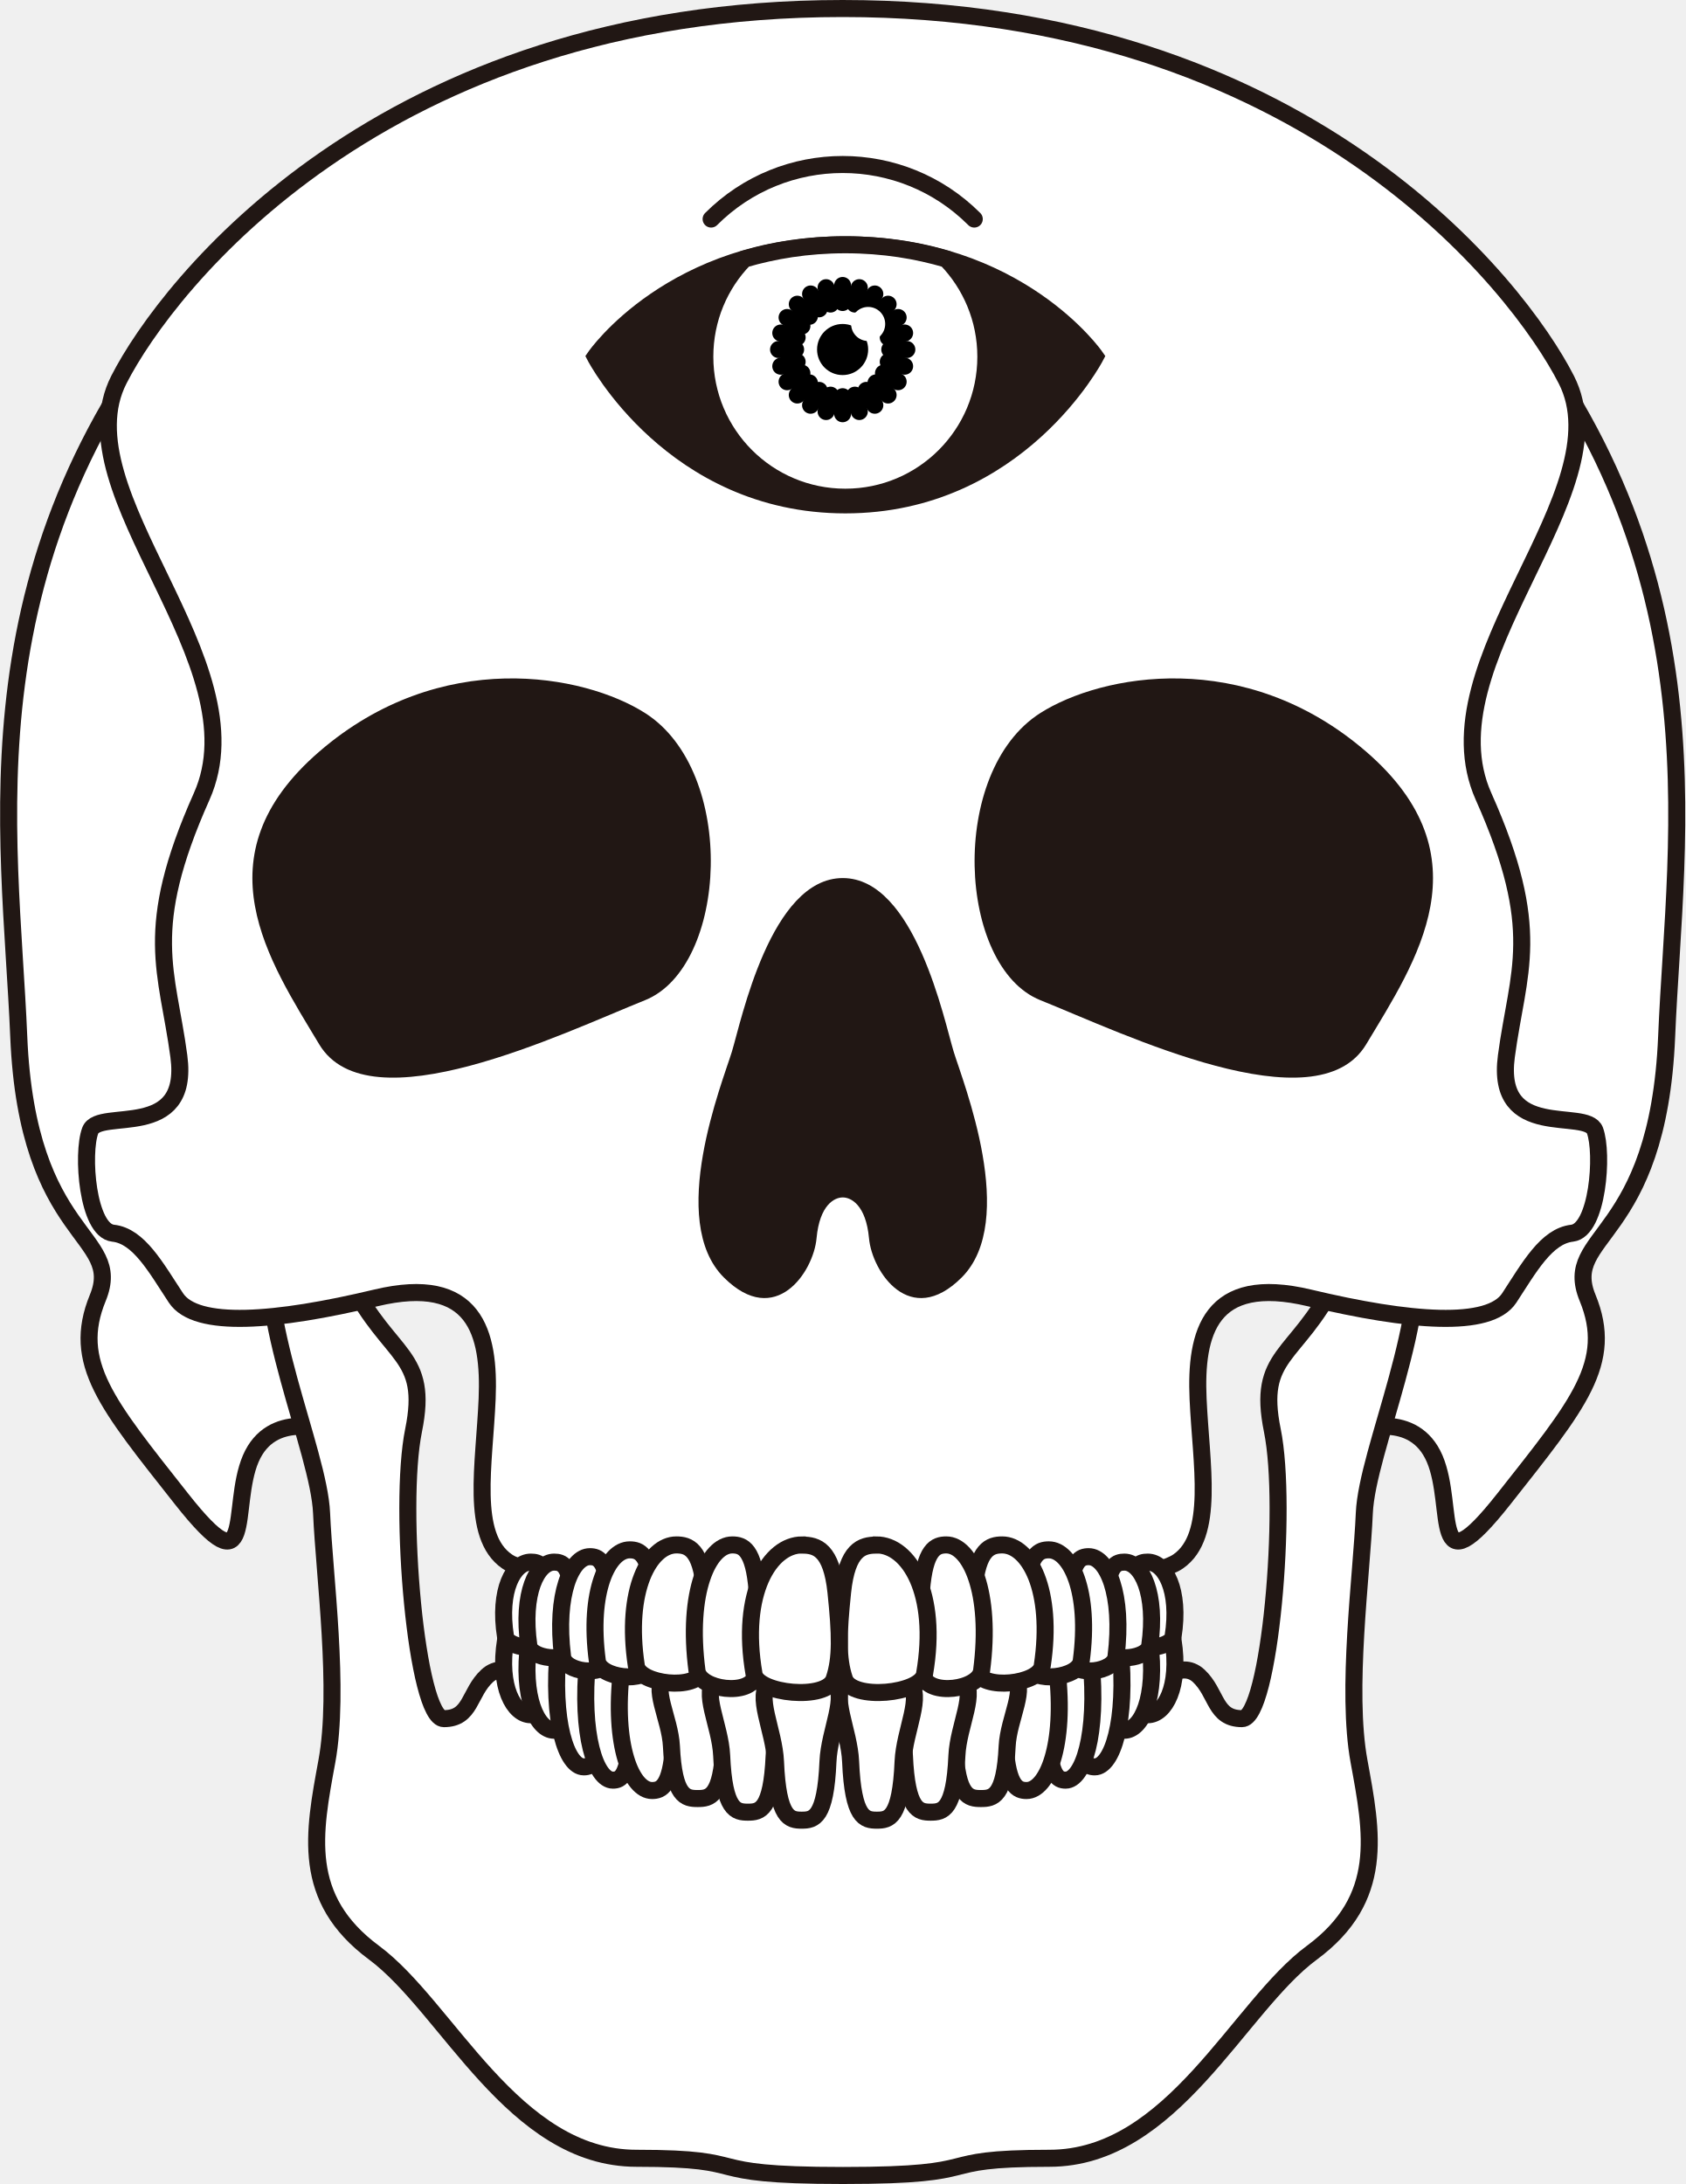
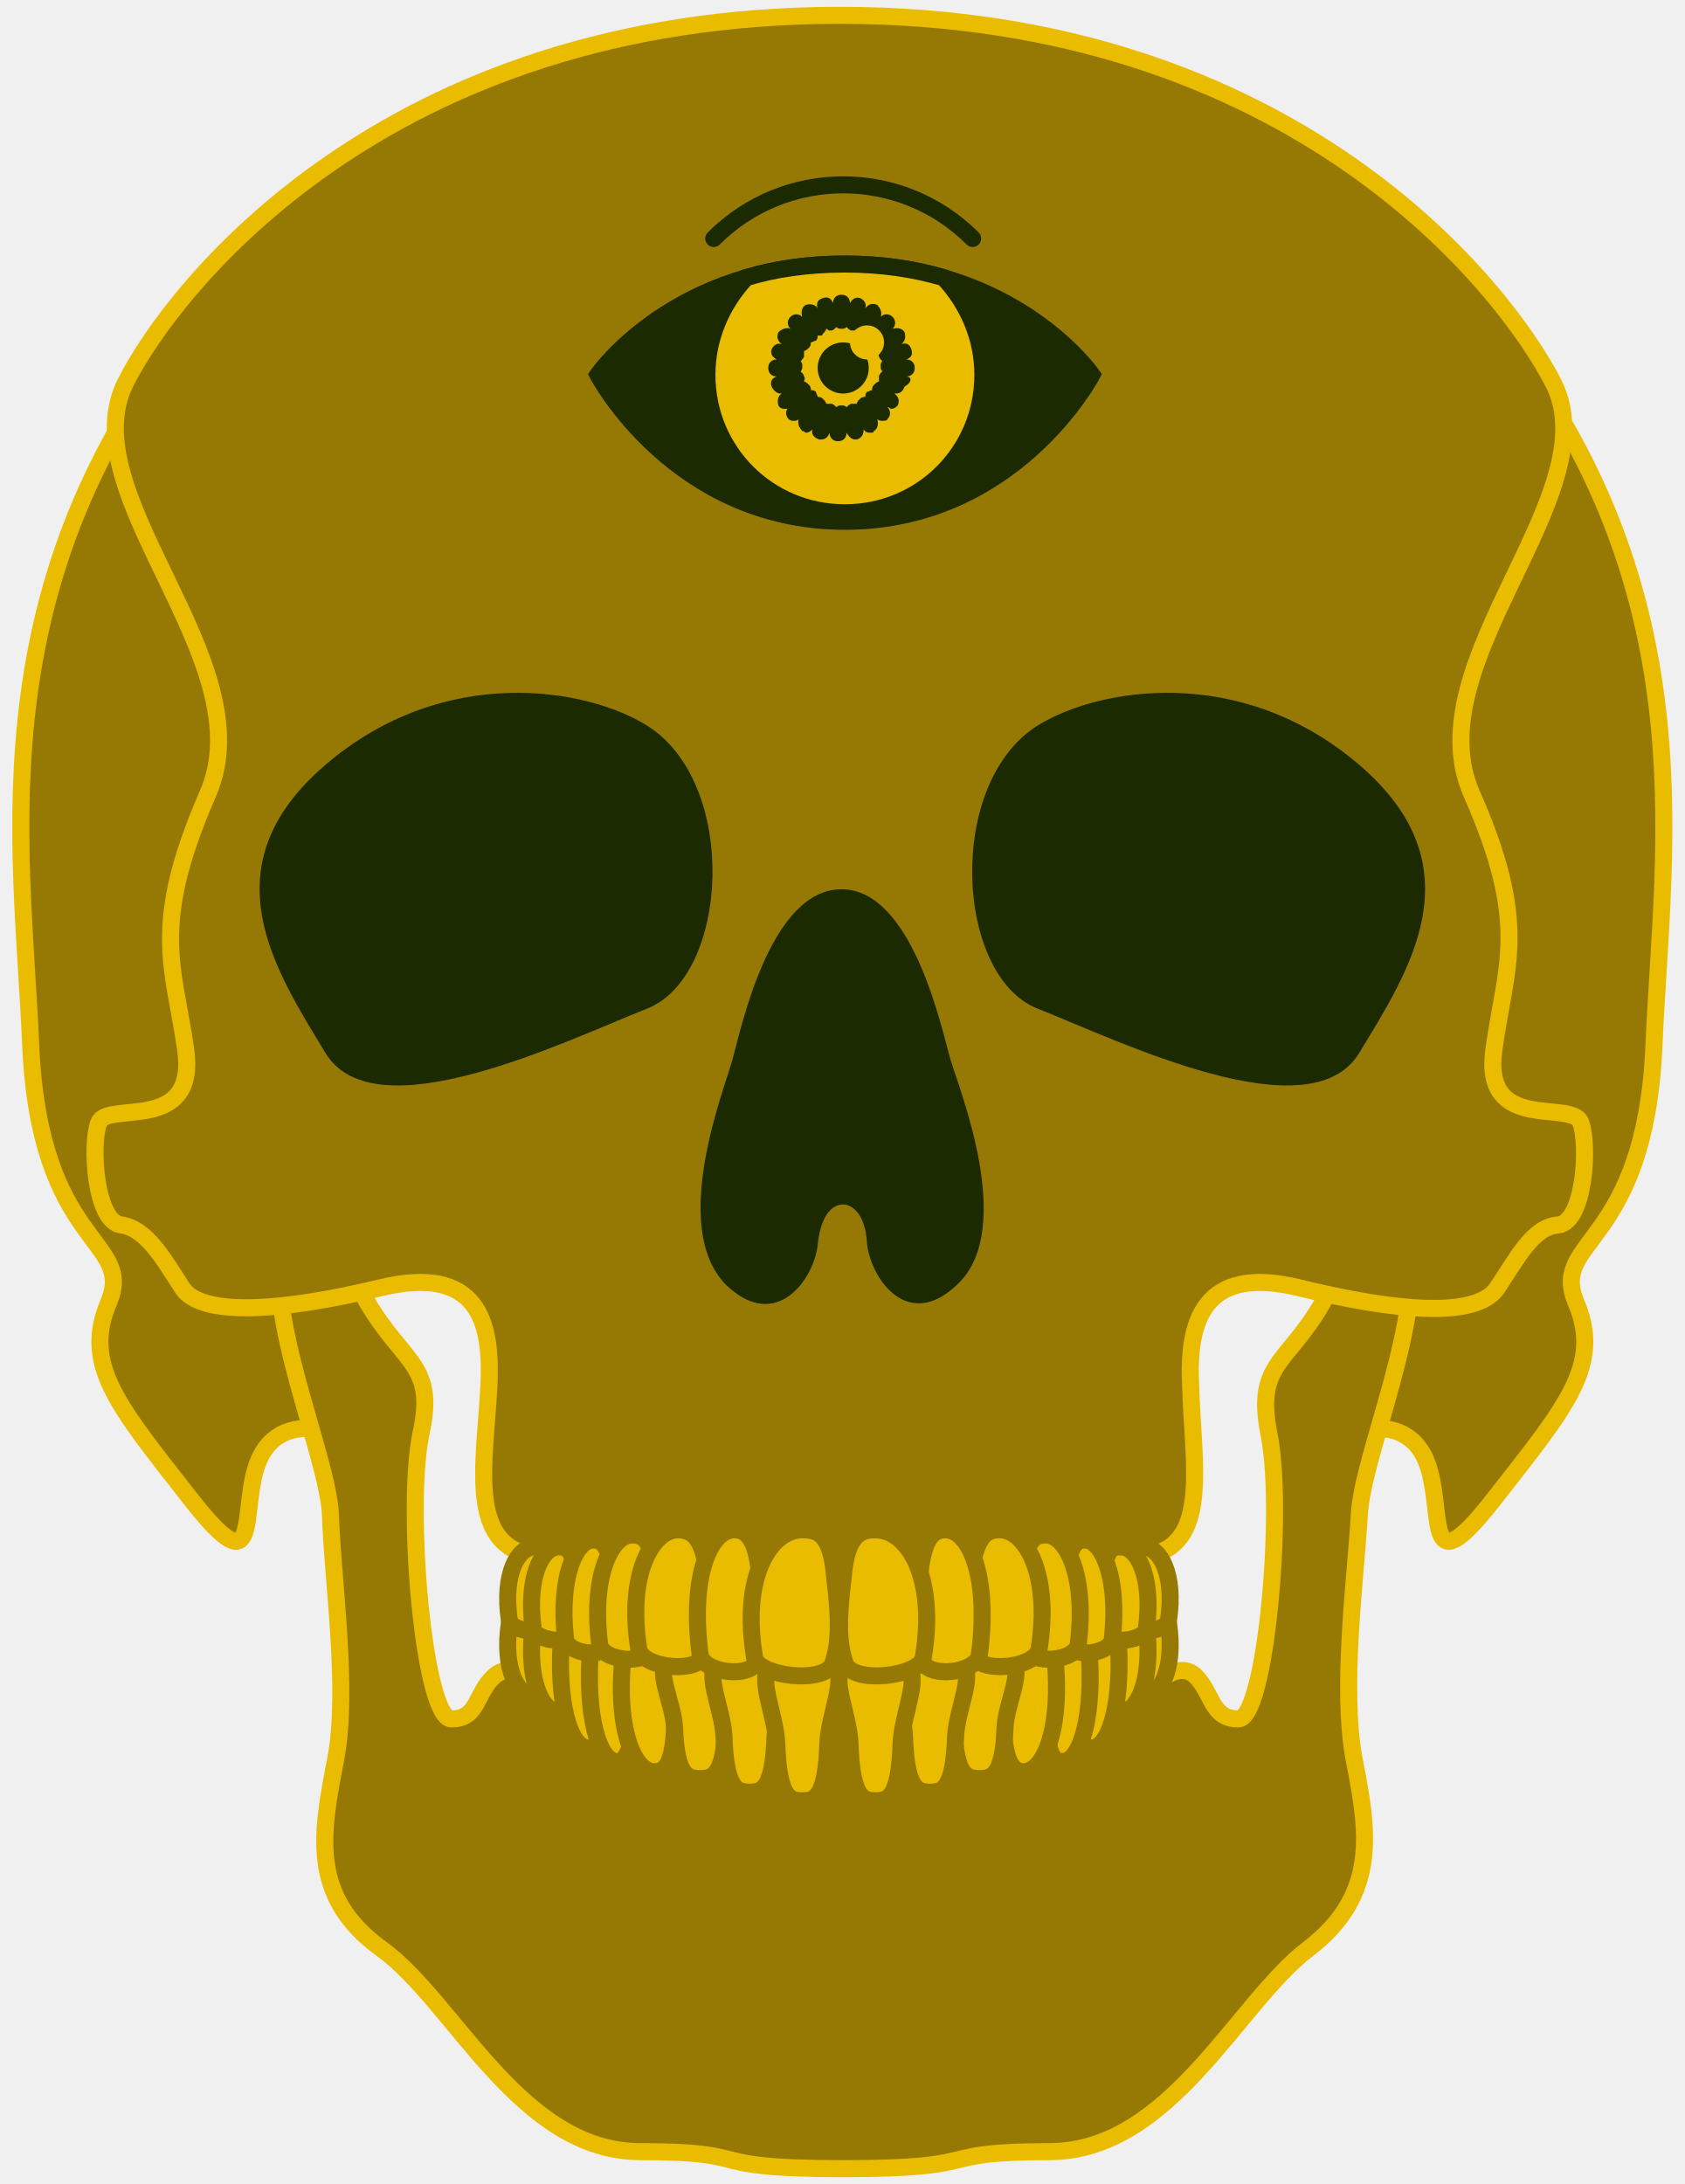
- <svg xmlns="http://www.w3.org/2000/svg" id="_이어_1" data-name="레이어 1" viewBox="0 0 98.95 128.22">
-   <defs>
-     <style>
-       .cls-1, .cls-2 {
-         fill: none;
-         stroke-linecap: round;
-         stroke-linejoin: round;
-       }
- 
-       .cls-1, .cls-3, .cls-4 {
-         stroke: #231815;
-       }
- 
-       .cls-2 {
-         stroke: #000;
-       }
- 
-       .cls-5, .cls-6, .cls-3 {
-         fill: #fff;
-       }
- 
-       .cls-7 {
-         fill: #211714;
-       }
- 
-       .cls-6 {
-         stroke: #211714;
-       }
- 
-       .cls-6, .cls-3, .cls-4 {
-         stroke-miterlimit: 10;
-       }
- 
-       .cls-4 {
-         fill: #231815;
-       }
-     </style>
-   </defs>
+ <svg xmlns="http://www.w3.org/2000/svg" version="1.1" id="_이어_1" x="0px" y="0px" viewBox="0 0 98.9 128.2" style="enable-background:new 0 0 98.9 128.2;" xml:space="preserve">
+   <style type="text/css">
+ 	.st0{fill:#231815;stroke:#231815;stroke-miterlimit:10;}
+ 	.st1{fill:#FFFFFF;stroke:#231815;stroke-miterlimit:10;}
+ 	.st2{fill:none;stroke:#231815;stroke-linecap:round;stroke-linejoin:round;}
+ 	.st3{fill:none;stroke:#000000;stroke-linecap:round;stroke-linejoin:round;}
+ 	.st4{fill:#FFFFFF;}
+ 	.st5{fill:#967905;stroke:#E9BC00;stroke-miterlimit:10;}
+ 	.st6{fill:#1B2A00;}
+ 	.st7{fill:#E9BC00;stroke:#967905;stroke-miterlimit:10;}
+ 	.st8{fill:#1B2A00;stroke:#1B2A00;stroke-miterlimit:10;}
+ 	.st9{fill:#E9BC00;stroke:#1B2A00;stroke-miterlimit:10;}
+ 	.st10{fill:none;stroke:#1B2A00;stroke-linecap:round;stroke-linejoin:round;stroke-miterlimit:10;}
+ 	.st11{fill:#E9BC00;}
+ </style>
+   <path class="st0" d="M35,20.9c0,0,4.5,8.7,14.7,8.7c10.1,0,14.7-8.7,14.7-8.7s-4.5-6.6-14.7-6.6C39.5,14.4,34.9,20.9,35,20.9z" />
+   <path class="st1" d="M49.6,29.2c4.6,0,8.2-3.7,8.2-8.2c0-2.2-0.9-4.2-2.3-5.7c-1.7-0.5-3.7-0.8-5.9-0.8s-4.2,0.3-5.9,0.8  c-1.4,1.5-2.3,3.5-2.3,5.7C41.4,25.5,45.1,29.2,49.6,29.2z" />
+   <path class="st2" d="M57.2,12.9c-4.3-4.3-11.2-4.3-15.5,0" />
+   <circle cx="49.5" cy="20.5" r="1.5" />
+   <line class="st3" x1="49.5" y1="16.8" x2="49.5" y2="17.8" />
+   <line class="st3" x1="48.5" y1="16.9" x2="48.8" y2="17.9" />
+   <line class="st3" x1="47.6" y1="17.3" x2="48.1" y2="18.1" />
+   <line class="st3" x1="46.8" y1="17.9" x2="47.5" y2="18.6" />
+   <line class="st3" x1="46.2" y1="18.6" x2="47.1" y2="19.1" />
+   <line class="st3" x1="45.8" y1="19.5" x2="46.8" y2="19.8" />
+   <line class="st3" x1="45.7" y1="20.5" x2="46.7" y2="20.5" />
+   <line class="st3" x1="45.8" y1="21.5" x2="46.8" y2="21.2" />
+   <line class="st3" x1="46.2" y1="22.4" x2="47.1" y2="21.9" />
+   <line class="st3" x1="46.8" y1="23.2" x2="47.5" y2="22.5" />
+   <line class="st3" x1="47.6" y1="23.8" x2="48.1" y2="22.9" />
+   <line class="st3" x1="48.5" y1="24.2" x2="48.8" y2="23.2" />
+   <line class="st3" x1="49.5" y1="24.3" x2="49.5" y2="23.3" />
+   <line class="st3" x1="50.5" y1="24.2" x2="50.2" y2="23.2" />
+   <line class="st3" x1="51.4" y1="23.8" x2="50.9" y2="22.9" />
+   <line class="st3" x1="52.1" y1="23.2" x2="51.4" y2="22.5" />
+   <line class="st3" x1="52.7" y1="22.4" x2="51.9" y2="21.9" />
+   <line class="st3" x1="53.1" y1="21.5" x2="52.2" y2="21.2" />
+   <line class="st3" x1="53.2" y1="20.5" x2="52.2" y2="20.5" />
+   <line class="st3" x1="53.1" y1="19.5" x2="52.2" y2="19.8" />
+   <line class="st3" x1="52.7" y1="18.6" x2="51.9" y2="19.1" />
+   <line class="st3" x1="52.1" y1="17.9" x2="51.4" y2="18.6" />
+   <line class="st3" x1="51.4" y1="17.3" x2="50.9" y2="18.1" />
+   <line class="st3" x1="50.5" y1="16.9" x2="50.2" y2="17.9" />
+   <circle class="st4" cx="51" cy="19" r="1" />
  <g>
-     <g>
-       <path class="cls-6" d="M79.75,83.98s3.26-1.19,4.48,1.66c1.22,2.85-.29,7.88,4.07,2.35,4.36-5.53,6.47-7.99,4.91-11.79s4.14-3.29,4.64-15.36c.5-12.07,3.49-28.19-10.91-44.68-8.01-9.18-3.26,12.86-3.76,34.22-.4,17.02-7.37,33.6-3.43,33.6Z" />
-       <path class="cls-6" d="M19.2,83.98s-3.26-1.19-4.48,1.66c-1.22,2.85,.29,7.88-4.07,2.35s-6.47-7.99-4.91-11.79c1.56-3.8-4.14-3.29-4.64-15.36S-2.39,32.65,12.01,16.16c8.01-9.18,3.26,12.86,3.76,34.22,.4,17.02,7.37,33.6,3.43,33.6Z" />
-     </g>
-     <path class="cls-6" d="M49.47,127.72c-8.86,0-4.86-1.01-12.1-1.01s-11.1-8.88-15.41-12.07-3.54-7.04-2.77-11.23-.15-10.89-.31-14.58-3.98-11.67-2.93-16.76,5.86-4.19,5.86-4.19c0,0-3.54,2.85-1.23,7.37s4.62,4.21,3.7,8.73,.17,16.92,1.78,16.92,1.46-1.51,2.54-2.51,2.47,.5,2.47,.5c0,0,1.24,1.1,18.42,1.1,17.18,0,18.42-1.1,18.42-1.1,0,0,1.39-1.51,2.47-.5s.92,2.51,2.54,2.51,2.7-12.4,1.78-16.92,1.39-4.2,3.7-8.73-1.23-7.37-1.23-7.37c0,0,4.8-.9,5.86,4.19,1.05,5.09-2.77,13.07-2.93,16.76s-1.08,10.39-.31,14.58,1.54,8.05-2.77,11.23c-4.32,3.18-8.17,12.07-15.41,12.07s-3.24,1.01-12.1,1.01Z" />
-     <path class="cls-6" d="M49.47,.5c-27.07,0-39.67,16.26-42.49,21.79-3.39,6.64,8.38,16.59,4.86,24.47s-2.01,10.22-1.34,15.25-4.69,3.02-5.2,4.36-.17,5.87,1.34,6.03,2.51,2.01,3.69,3.8,5.87,1.4,11.73,0,6.7,2.07,6.54,5.92-1.01,8.05,1.17,9.55,14.75,2.03,19.7,2.03c4.95,0,17.52-.52,19.7-2.03s1.34-5.7,1.17-9.55,.67-7.32,6.54-5.92,10.56,1.79,11.73,0,2.18-3.63,3.69-3.8,1.84-4.69,1.34-6.03-5.87,.67-5.2-4.36c.67-5.03,2.18-7.37-1.34-15.25s8.25-17.84,4.86-24.47C89.14,16.76,76.54,.5,49.47,.5Z" />
-     <g>
-       <path class="cls-7" d="M61.08,41.86c-5.43,3.45-4.86,14.91,0,16.86s16.21,7.46,19.13,2.59c2.92-4.86,7.13-11.02,0-17.18-7.13-6.16-15.56-4.54-19.13-2.27Z" />
-       <path class="cls-7" d="M37.87,41.86c5.43,3.45,4.86,14.91,0,16.86-4.86,1.95-16.21,7.46-19.13,2.59s-7.13-11.02,0-17.18,15.56-4.54,19.13-2.27Z" />
-     </g>
-     <path class="cls-7" d="M49.47,70.3c-.47,0-1.35,.43-1.53,2.4s-2.41,5.31-5.43,2.31c-3.37-3.34-.09-11.47,.46-13.27s2.27-10.19,6.51-10.19,5.96,8.39,6.51,10.19,3.82,9.93,.46,13.27c-3.02,3-5.25-.34-5.43-2.31s-1.07-2.4-1.53-2.4Z" />
-     <g>
-       <path class="cls-6" d="M67.39,100.67c.99,0,1.92-1.63,1.48-4.38-.11-.67-2.24-.92-2.47-.17-.21,.7-.19,1.5-.06,2.95s.59,1.6,1.04,1.6Z" />
-       <path class="cls-6" d="M66.02,101.58c.99,0,1.92-1.93,1.48-5.18-.11-.79-2.24-1.09-2.47-.2-.21,.83-.19,1.78-.06,3.49s.59,1.89,1.04,1.89Z" />
-       <path class="cls-6" d="M64.28,103.73c.99,0,1.92-2.62,1.48-7.07-.11-1.08-2.24-1.48-2.47-.27-.21,1.13-.19,2.42-.06,4.76s.59,2.58,1.04,2.58Z" />
-       <path class="cls-6" d="M62.57,104.51c.99,0,1.92-2.62,1.48-7.07-.11-1.08-2.24-1.48-2.47-.27-.21,1.13-.19,2.42-.06,4.76s.59,2.58,1.04,2.58Z" />
-       <path class="cls-6" d="M60.27,105.12c1.19,0,2.31-2.62,1.79-7.07-.13-1.08-2.7-1.48-2.98-.27-.26,1.13-.23,2.42-.07,4.76,.17,2.34,.72,2.58,1.26,2.58Z" />
-       <path class="cls-6" d="M57.59,98.36c.64,0,1.25-.45,1.86,0,.91,.67-.24,2.51-.32,4.16-.14,2.97-.83,3.07-1.54,3.07-.71,0-1.4-.1-1.54-3.07-.08-1.65-1.22-3.49-.32-4.16,.61-.45,1.21,0,1.86,0Z" />
-       <path class="cls-6" d="M54.64,98.57c.64,0,1.25-.49,1.86,0,.91,.73-.24,2.71-.32,4.5-.14,3.21-.83,3.32-1.54,3.32-.71,0-1.4-.11-1.54-3.32-.08-1.79-1.22-3.77-.32-4.5,.61-.49,1.21,0,1.86,0Z" />
-       <path class="cls-6" d="M51.48,98.76c.64,0,1.25-.51,1.86,0,.91,.75-.24,2.81-.32,4.66-.14,3.33-.83,3.44-1.54,3.44-.71,0-1.4-.12-1.54-3.44-.08-1.85-1.22-3.91-.32-4.66,.61-.51,1.21,0,1.86,0Z" />
-     </g>
-     <g>
-       <path class="cls-6" d="M31.16,100.67c-.99,0-1.92-1.63-1.48-4.38,.11-.67,2.24-.92,2.47-.17,.21,.7,.19,1.5,.06,2.95s-.59,1.6-1.04,1.6Z" />
-       <path class="cls-6" d="M32.53,101.58c-.99,0-1.92-1.93-1.48-5.18,.11-.79,2.24-1.09,2.47-.2,.21,.83,.19,1.78,.06,3.49s-.59,1.89-1.04,1.89Z" />
-       <path class="cls-6" d="M34.27,103.73c-.99,0-1.92-2.62-1.48-7.07,.11-1.08,2.24-1.48,2.47-.27,.21,1.13,.19,2.42,.06,4.76s-.59,2.58-1.04,2.58Z" />
-       <path class="cls-6" d="M35.98,104.51c-.99,0-1.92-2.62-1.48-7.07,.11-1.08,2.24-1.48,2.47-.27,.21,1.13,.19,2.42,.06,4.76s-.59,2.58-1.04,2.58Z" />
-       <path class="cls-6" d="M38.28,105.12c-1.19,0-2.31-2.62-1.79-7.07,.13-1.08,2.7-1.48,2.98-.27,.26,1.13,.23,2.42,.07,4.76s-.72,2.58-1.26,2.58Z" />
-       <path class="cls-6" d="M40.96,98.36c-.64,0-1.25-.45-1.86,0-.91,.67,.24,2.51,.32,4.16,.14,2.97,.83,3.07,1.54,3.07,.71,0,1.4-.1,1.54-3.07,.08-1.65,1.22-3.49,.32-4.16-.61-.45-1.21,0-1.86,0Z" />
-       <path class="cls-6" d="M43.91,98.57c-.64,0-1.25-.49-1.86,0-.91,.73,.24,2.71,.32,4.5,.14,3.21,.83,3.32,1.54,3.32,.71,0,1.4-.11,1.54-3.32,.08-1.79,1.22-3.77,.32-4.5-.61-.49-1.21,0-1.86,0Z" />
-       <path class="cls-6" d="M47.07,98.76c-.64,0-1.25-.51-1.86,0-.91,.75,.24,2.81,.32,4.66,.14,3.33,.83,3.44,1.54,3.44,.71,0,1.4-.12,1.54-3.44,.08-1.85,1.22-3.91,.32-4.66-.61-.51-1.21,0-1.86,0Z" />
-     </g>
-     <g>
-       <path class="cls-6" d="M67.39,91.71c.99,0,1.92,1.63,1.48,4.38-.11,.67-2.24,.92-2.47,.17-.21-.7-.19-1.5-.06-2.95s.59-1.6,1.04-1.6Z" />
-       <path class="cls-6" d="M66.02,91.71c.99,0,1.92,1.82,1.48,4.91-.11,.75-2.24,1.03-2.47,.19-.21-.78-.19-1.69-.06-3.31s.59-1.79,1.04-1.79Z" />
-       <path class="cls-6" d="M63.92,91.39c1.06,0,2.06,2.18,1.6,5.87-.11,.9-2.41,1.23-2.66,.22-.23-.94-.21-2.01-.06-3.95s.64-2.14,1.12-2.14Z" />
-       <path class="cls-6" d="M61.58,90.99c1.26,0,2.45,2.42,1.9,6.52-.13,1-2.87,1.37-3.16,.25-.27-1.04-.25-2.24-.07-4.39s.76-2.38,1.33-2.38Z" />
-       <path class="cls-6" d="M58.84,90.7c1.56,0,3.03,2.64,2.35,7.1-.17,1.08-3.54,1.49-3.91,.27-.34-1.13-.3-2.44-.09-4.78s.94-2.59,1.65-2.59Z" />
-       <path class="cls-6" d="M55.56,90.7c1.38,0,2.68,2.74,2.07,7.38-.15,1.13-3.13,1.54-3.45,.28-.3-1.18-.27-2.53-.08-4.97s.83-2.69,1.46-2.69Z" />
-       <path class="cls-6" d="M51.46,90.7c1.88,0,3.65,2.81,2.82,7.58-.2,1.16-4.26,1.59-4.7,.29-.41-1.21-.37-2.6-.11-5.1s1.13-2.76,1.98-2.76Z" />
-     </g>
-     <g>
-       <path class="cls-6" d="M31.16,91.71c-.99,0-1.92,1.63-1.48,4.38,.11,.67,2.24,.92,2.47,.17,.21-.7,.19-1.5,.06-2.95s-.59-1.6-1.04-1.6Z" />
-       <path class="cls-6" d="M32.53,91.71c-.99,0-1.92,1.82-1.48,4.91,.11,.75,2.24,1.03,2.47,.19,.21-.78,.19-1.69,.06-3.31s-.59-1.79-1.04-1.79Z" />
-       <path class="cls-6" d="M34.63,91.39c-1.06,0-2.06,2.18-1.6,5.87,.11,.9,2.41,1.23,2.66,.22,.23-.94,.21-2.01,.06-3.95s-.64-2.14-1.12-2.14Z" />
-       <path class="cls-6" d="M36.97,90.99c-1.26,0-2.45,2.42-1.9,6.52,.13,1,2.87,1.37,3.16,.25,.27-1.04,.25-2.24,.07-4.39s-.76-2.38-1.33-2.38Z" />
-       <path class="cls-6" d="M39.71,90.7c-1.56,0-3.03,2.64-2.35,7.1,.17,1.08,3.54,1.49,3.91,.27,.34-1.13,.3-2.44,.09-4.78s-.94-2.59-1.65-2.59Z" />
-       <path class="cls-6" d="M42.99,90.7c-1.38,0-2.68,2.74-2.07,7.38,.15,1.13,3.13,1.54,3.45,.28,.3-1.18,.27-2.53,.08-4.97s-.83-2.69-1.46-2.69Z" />
-       <path class="cls-6" d="M47.09,90.7c-1.88,0-3.65,2.81-2.82,7.58,.2,1.16,4.26,1.59,4.7,.29,.41-1.21,.37-2.6,.11-5.1s-1.13-2.76-1.98-2.76Z" />
-     </g>
+     <path class="st5" d="M79.3,84.1c0,0,3.2-1.2,4.4,1.6s-0.3,7.8,4,2.3c4.3-5.5,6.4-7.9,4.8-11.6c-1.5-3.7,4.1-3.2,4.6-15.1   c0.5-11.9,3.4-27.8-10.8-44.1c-7.9-9.1-3.2,12.7-3.7,33.7C82.3,67.8,75.4,84.1,79.3,84.1z" />
+     <path class="st5" d="M19.6,84.1c0,0-3.2-1.2-4.4,1.6s0.3,7.8-4,2.3s-6.4-7.9-4.8-11.6c1.5-3.7-4.1-3.2-4.6-15.1   s-3.4-27.8,10.8-44.1c7.9-9.1,3.2,12.7,3.7,33.7C16.6,67.8,23.5,84.1,19.6,84.1z" />
  </g>
-   <path class="cls-4" d="M34.95,20.94s4.54,8.7,14.68,8.7c10.15,0,14.68-8.7,14.68-8.7,0,0-4.54-6.57-14.68-6.57-10.15,0-14.68,6.57-14.68,6.57Z" />
-   <path class="cls-3" d="M49.63,29.19c4.56,0,8.25-3.69,8.25-8.25,0-2.23-.89-4.25-2.32-5.73-1.71-.5-3.67-.84-5.93-.84s-4.22,.34-5.93,.84c-1.44,1.48-2.32,3.5-2.32,5.73,0,4.56,3.69,8.25,8.25,8.25Z" />
-   <path class="cls-1" d="M57.2,12.86c-4.27-4.27-11.18-4.27-15.45,0" />
-   <circle cx="49.47" cy="20.52" r="1.5" />
-   <line class="cls-2" x1="49.47" y1="16.76" x2="49.47" y2="17.76" />
-   <line class="cls-2" x1="48.5" y1="16.89" x2="48.76" y2="17.85" />
-   <line class="cls-2" x1="47.59" y1="17.26" x2="48.09" y2="18.13" />
-   <line class="cls-2" x1="46.81" y1="17.86" x2="47.52" y2="18.57" />
-   <line class="cls-2" x1="46.21" y1="18.64" x2="47.08" y2="19.14" />
-   <line class="cls-2" x1="45.84" y1="19.55" x2="46.8" y2="19.81" />
-   <line class="cls-2" x1="45.71" y1="20.52" x2="46.71" y2="20.52" />
-   <line class="cls-2" x1="45.84" y1="21.5" x2="46.8" y2="21.24" />
-   <line class="cls-2" x1="46.21" y1="22.41" x2="47.08" y2="21.91" />
-   <line class="cls-2" x1="46.81" y1="23.19" x2="47.52" y2="22.48" />
-   <line class="cls-2" x1="47.59" y1="23.79" x2="48.09" y2="22.92" />
-   <line class="cls-2" x1="48.5" y1="24.16" x2="48.76" y2="23.2" />
-   <line class="cls-2" x1="49.47" y1="24.29" x2="49.47" y2="23.29" />
-   <line class="cls-2" x1="50.45" y1="24.16" x2="50.19" y2="23.2" />
-   <line class="cls-2" x1="51.36" y1="23.79" x2="50.86" y2="22.92" />
-   <line class="cls-2" x1="52.14" y1="23.19" x2="51.43" y2="22.48" />
-   <line class="cls-2" x1="52.73" y1="22.41" x2="51.87" y2="21.91" />
-   <line class="cls-2" x1="53.11" y1="21.5" x2="52.15" y2="21.24" />
-   <line class="cls-2" x1="53.24" y1="20.52" x2="52.24" y2="20.52" />
-   <line class="cls-2" x1="53.11" y1="19.55" x2="52.15" y2="19.81" />
-   <line class="cls-2" x1="52.73" y1="18.64" x2="51.87" y2="19.14" />
-   <line class="cls-2" x1="52.14" y1="17.86" x2="51.43" y2="18.57" />
-   <line class="cls-2" x1="51.36" y1="17.26" x2="50.86" y2="18.13" />
-   <line class="cls-2" x1="50.45" y1="16.89" x2="50.19" y2="17.85" />
-   <circle class="cls-5" cx="50.97" cy="19.02" r="1" />
+   <path class="st5" d="M49.5,127.3c-8.7,0-4.8-1-11.9-1s-10.9-8.8-15.2-11.9s-3.5-6.9-2.7-11.1c0.8-4.1-0.2-10.7-0.3-14.4  c-0.2-3.6-3.9-11.5-2.9-16.5c1-5,5.8-4.1,5.8-4.1s-3.5,2.8-1.2,7.3s4.6,4.2,3.6,8.6c-0.9,4.5,0.2,16.7,1.8,16.7  c1.6,0,1.4-1.5,2.5-2.5s2.4,0.5,2.4,0.5s1.2,1.1,18.2,1.1s18.2-1.1,18.2-1.1s1.4-1.5,2.4-0.5s0.9,2.5,2.5,2.5s2.7-12.2,1.8-16.7  c-0.9-4.5,1.4-4.1,3.6-8.6c2.3-4.5-1.2-7.3-1.2-7.3s4.7-0.9,5.8,4.1c1,5-2.7,12.9-2.9,16.5c-0.2,3.6-1.1,10.2-0.3,14.4  c0.8,4.1,1.5,7.9-2.7,11.1s-8.1,11.9-15.2,11.9S58.2,127.3,49.5,127.3z" />
+   <path class="st5" d="M49.3,0.9c-26.7,0-39.1,16-41.9,21.5C4,29,15.6,38.8,12.2,46.6s-2,10.1-1.3,15c0.7,5-4.6,3-5.1,4.3  s-0.2,5.8,1.3,6c1.5,0.2,2.5,2,3.6,3.7s5.8,1.4,11.6,0s6.6,2,6.4,5.8c-0.2,3.8-1,7.9,1.2,9.4c2.1,1.5,14.5,2,19.4,2s17.3-0.5,19.4-2  c2.1-1.5,1.3-5.6,1.2-9.4c-0.2-3.8,0.7-7.2,6.4-5.8s10.4,1.8,11.6,0c1.2-1.8,2.1-3.6,3.6-3.7c1.5-0.2,1.8-4.6,1.3-6  s-5.8,0.7-5.1-4.3s2.1-7.3-1.3-15s8.1-17.6,4.8-24.1C88.4,17,76,0.9,49.3,0.9z" />
+   <g>
+     <path class="st6" d="M60.9,42.6c-5.4,3.4-4.8,14.7,0,16.6c4.8,1.9,16,7.4,18.9,2.6s7-10.9,0-16.9S64.4,40.4,60.9,42.6z" />
+     <path class="st6" d="M38,42.6c5.4,3.4,4.8,14.7,0,16.6c-4.8,1.9-16,7.4-18.9,2.6s-7-10.9,0-16.9S34.5,40.4,38,42.6z" />
+   </g>
+   <path class="st6" d="M49.5,70.7c-0.5,0-1.3,0.4-1.5,2.4c-0.2,1.9-2.4,5.2-5.4,2.3C39.3,72,42.5,64,43,62.2s2.2-10,6.4-10  s5.9,8.3,6.4,10s3.8,9.8,0.5,13.1c-3,3-5.2-0.3-5.4-2.3C50.8,71.1,49.9,70.7,49.5,70.7z" />
+   <g>
+     <path class="st7" d="M67.1,99.6c1,0,1.9-1.6,1.5-4.3c-0.1-0.7-2.2-0.9-2.4-0.2C66,95.8,66,96.6,66.1,98   C66.2,99.5,66.7,99.6,67.1,99.6z" />
+     <path class="st7" d="M65.8,100.5c1,0,1.9-1.9,1.5-5.1c-0.1-0.8-2.2-1.1-2.4-0.2c-0.2,0.8-0.2,1.8-0.1,3.4   C64.9,100.3,65.3,100.5,65.8,100.5z" />
+     <path class="st7" d="M64.1,102.6c1,0,1.9-2.6,1.5-7c-0.1-1.1-2.2-1.5-2.4-0.3c-0.2,1.1-0.2,2.4-0.1,4.7   C63.2,102.4,63.6,102.6,64.1,102.6z" />
+     <path class="st7" d="M62.4,103.4c1,0,1.9-2.6,1.5-7c-0.1-1.1-2.2-1.5-2.4-0.3c-0.2,1.1-0.2,2.4-0.1,4.7   C61.5,103.2,61.9,103.4,62.4,103.4z" />
+     <path class="st7" d="M60.1,104c1.2,0,2.3-2.6,1.8-7c-0.1-1.1-2.7-1.5-2.9-0.3c-0.3,1.1-0.2,2.4-0.1,4.7S59.6,104,60.1,104z" />
+     <path class="st7" d="M57.5,97.3c0.6,0,1.2-0.4,1.8,0c0.9,0.7-0.2,2.5-0.3,4.1c-0.1,2.9-0.8,3-1.5,3s-1.4-0.1-1.5-3   c-0.1-1.6-1.2-3.4-0.3-4.1C56.2,96.9,56.8,97.3,57.5,97.3z" />
+     <path class="st7" d="M54.6,97.5c0.6,0,1.2-0.5,1.8,0c0.9,0.7-0.2,2.7-0.3,4.4c-0.1,3.2-0.8,3.3-1.5,3.3c-0.7,0-1.4-0.1-1.5-3.3   c-0.1-1.8-1.2-3.7-0.3-4.4C53.3,97.1,53.9,97.5,54.6,97.5z" />
+     <path class="st7" d="M51.4,97.7c0.6,0,1.2-0.5,1.8,0c0.9,0.7-0.2,2.8-0.3,4.6c-0.1,3.3-0.8,3.4-1.5,3.4c-0.7,0-1.4-0.1-1.5-3.4   c-0.1-1.8-1.2-3.9-0.3-4.6C50.2,97.2,50.8,97.7,51.4,97.7z" />
+   </g>
+   <g>
+     <path class="st7" d="M31.4,99.6c-1,0-1.9-1.6-1.5-4.3c0.1-0.7,2.2-0.9,2.4-0.2c0.2,0.7,0.2,1.5,0.1,2.9   C32.3,99.5,31.9,99.6,31.4,99.6z" />
+     <path class="st7" d="M32.8,100.5c-1,0-1.9-1.9-1.5-5.1c0.1-0.8,2.2-1.1,2.4-0.2c0.2,0.8,0.2,1.8,0.1,3.4   C33.7,100.3,33.2,100.5,32.8,100.5z" />
+     <path class="st7" d="M34.5,102.6c-1,0-1.9-2.6-1.5-7c0.1-1.1,2.2-1.5,2.4-0.3c0.2,1.1,0.2,2.4,0.1,4.7   C35.4,102.4,34.9,102.6,34.5,102.6z" />
+     <path class="st7" d="M36.2,103.4c-1,0-1.9-2.6-1.5-7c0.1-1.1,2.2-1.5,2.4-0.3c0.2,1.1,0.2,2.4,0.1,4.7S36.6,103.4,36.2,103.4z" />
+     <path class="st7" d="M38.4,104c-1.2,0-2.3-2.6-1.8-7c0.1-1.1,2.7-1.5,2.9-0.3c0.3,1.1,0.2,2.4,0.1,4.7S39,104,38.4,104z" />
+     <path class="st7" d="M41.1,97.3c-0.6,0-1.2-0.4-1.8,0c-0.9,0.7,0.2,2.5,0.3,4.1c0.1,2.9,0.8,3,1.5,3s1.4-0.1,1.5-3   c0.1-1.6,1.2-3.4,0.3-4.1C42.3,96.9,41.7,97.3,41.1,97.3z" />
+     <path class="st7" d="M44,97.5c-0.6,0-1.2-0.5-1.8,0c-0.9,0.7,0.2,2.7,0.3,4.4c0.1,3.2,0.8,3.3,1.5,3.3c0.7,0,1.4-0.1,1.5-3.3   c0.1-1.8,1.2-3.7,0.3-4.4C45.2,97.1,44.6,97.5,44,97.5z" />
+     <path class="st7" d="M47.1,97.7c-0.6,0-1.2-0.5-1.8,0c-0.9,0.7,0.2,2.8,0.3,4.6c0.1,3.3,0.8,3.4,1.5,3.4c0.7,0,1.4-0.1,1.5-3.4   c0.1-1.8,1.2-3.9,0.3-4.6C48.3,97.2,47.7,97.7,47.1,97.7z" />
+   </g>
+   <g>
+     <path class="st7" d="M67.1,90.8c1,0,1.9,1.6,1.5,4.3c-0.1,0.7-2.2,0.9-2.4,0.2c-0.2-0.7-0.2-1.5-0.1-2.9S66.7,90.8,67.1,90.8z" />
+     <path class="st7" d="M65.8,90.8c1,0,1.9,1.8,1.5,4.8c-0.1,0.7-2.2,1-2.4,0.2c-0.2-0.8-0.2-1.7-0.1-3.3   C64.9,90.9,65.3,90.8,65.8,90.8z" />
+     <path class="st7" d="M63.7,90.4c1,0,2,2.2,1.6,5.8c-0.1,0.9-2.4,1.2-2.6,0.2c-0.2-0.9-0.2-2-0.1-3.9C62.8,90.6,63.2,90.4,63.7,90.4   z" />
+     <path class="st7" d="M61.4,90.1c1.2,0,2.4,2.4,1.9,6.4c-0.1,1-2.8,1.3-3.1,0.2c-0.3-1-0.2-2.2-0.1-4.3S60.8,90.1,61.4,90.1z" />
+     <path class="st7" d="M58.7,89.8c1.5,0,3,2.6,2.3,7c-0.2,1.1-3.5,1.5-3.9,0.3c-0.3-1.1-0.3-2.4-0.1-4.7C57.3,90,58,89.8,58.7,89.8z" />
+     <path class="st7" d="M55.5,89.8c1.4,0,2.6,2.7,2,7.3c-0.1,1.1-3.1,1.5-3.4,0.3c-0.3-1.2-0.3-2.5-0.1-4.9S54.9,89.8,55.5,89.8z" />
+     <path class="st7" d="M51.4,89.8c1.9,0,3.6,2.8,2.8,7.5c-0.2,1.1-4.2,1.6-4.6,0.3c-0.4-1.2-0.4-2.6-0.1-5   C49.7,90,50.6,89.8,51.4,89.8z" />
+   </g>
+   <g>
+     <path class="st7" d="M31.4,90.8c-1,0-1.9,1.6-1.5,4.3c0.1,0.7,2.2,0.9,2.4,0.2c0.2-0.7,0.2-1.5,0.1-2.9S31.9,90.8,31.4,90.8z" />
+     <path class="st7" d="M32.8,90.8c-1,0-1.9,1.8-1.5,4.8c0.1,0.7,2.2,1,2.4,0.2c0.2-0.8,0.2-1.7,0.1-3.3   C33.7,90.9,33.2,90.8,32.8,90.8z" />
+     <path class="st7" d="M34.8,90.4c-1,0-2,2.2-1.6,5.8c0.1,0.9,2.4,1.2,2.6,0.2c0.2-0.9,0.2-2,0.1-3.9C35.8,90.6,35.3,90.4,34.8,90.4z   " />
+     <path class="st7" d="M37.1,90.1c-1.2,0-2.4,2.4-1.9,6.4c0.1,1,2.8,1.3,3.1,0.2c0.3-1,0.2-2.2,0.1-4.3S37.7,90.1,37.1,90.1z" />
+     <path class="st7" d="M39.8,89.8c-1.5,0-3,2.6-2.3,7c0.2,1.1,3.5,1.5,3.9,0.3c0.3-1.1,0.3-2.4,0.1-4.7S40.5,89.8,39.8,89.8z" />
+     <path class="st7" d="M43.1,89.8c-1.4,0-2.6,2.7-2,7.3c0.1,1.1,3.1,1.5,3.4,0.3c0.3-1.2,0.3-2.5,0.1-4.9S43.7,89.8,43.1,89.8z" />
+     <path class="st7" d="M47.1,89.8c-1.9,0-3.6,2.8-2.8,7.5c0.2,1.1,4.2,1.6,4.6,0.3c0.4-1.2,0.4-2.6,0.1-5C48.8,90,48,89.8,47.1,89.8z   " />
+   </g>
+   <path class="st8" d="M35.1,22c0,0,4.5,8.6,14.5,8.6S64.1,22,64.1,22s-4.5-6.5-14.5-6.5S35.1,22,35.1,22z" />
+   <path class="st9" d="M49.6,30.1c4.5,0,8.1-3.6,8.1-8.1c0-2.2-0.9-4.2-2.3-5.7c-1.7-0.5-3.6-0.8-5.8-0.8s-4.2,0.3-5.8,0.8  c-1.4,1.5-2.3,3.5-2.3,5.7C41.5,26.5,45.1,30.1,49.6,30.1z" />
+   <path class="st10" d="M57.1,14c-4.2-4.2-11-4.2-15.2,0" />
+   <g>
+     <circle class="st6" cx="49.5" cy="21.6" r="1.5" />
+     <path class="st6" d="M53.2,22.1c0.3,0,0.5-0.2,0.5-0.5c0-0.3-0.2-0.5-0.5-0.5c0.3-0.1,0.4-0.3,0.3-0.6c-0.1-0.3-0.3-0.4-0.6-0.3   c0.2-0.1,0.3-0.4,0.2-0.7c-0.1-0.2-0.4-0.3-0.7-0.2c0.2-0.2,0.2-0.5,0-0.7c-0.2-0.2-0.5-0.2-0.7,0c0.1-0.2,0-0.5-0.2-0.7   c-0.2-0.1-0.5-0.1-0.7,0.2c0.1-0.3-0.1-0.5-0.3-0.6c-0.3-0.1-0.5,0.1-0.6,0.3c0-0.3-0.2-0.5-0.5-0.5c-0.3,0-0.5,0.2-0.5,0.5   c-0.1-0.3-0.3-0.4-0.6-0.3c-0.3,0.1-0.4,0.3-0.3,0.6c-0.1-0.2-0.4-0.3-0.7-0.2c-0.2,0.1-0.3,0.4-0.2,0.7c-0.2-0.2-0.5-0.2-0.7,0   c-0.2,0.2-0.2,0.5,0,0.7c-0.2-0.1-0.5,0-0.7,0.2c-0.1,0.2-0.1,0.5,0.2,0.7c-0.3-0.1-0.5,0.1-0.6,0.3c-0.1,0.3,0.1,0.5,0.3,0.6   c-0.3,0-0.5,0.2-0.5,0.5c0,0.3,0.2,0.5,0.5,0.5c-0.3,0.1-0.4,0.3-0.3,0.6c0.1,0.2,0.3,0.4,0.5,0.4c0,0,0.1,0,0.1,0   c-0.2,0.1-0.3,0.4-0.2,0.7c0.1,0.2,0.3,0.2,0.4,0.2c0.1,0,0.2,0,0.2-0.1c-0.2,0.2-0.2,0.5,0,0.7c0.1,0.1,0.2,0.1,0.3,0.1   c0.1,0,0.2,0,0.3-0.1c-0.1,0.2,0,0.5,0.2,0.7c0.1,0,0.2,0.1,0.2,0.1c0.2,0,0.3-0.1,0.4-0.2c-0.1,0.3,0.1,0.5,0.4,0.6   c0,0,0.1,0,0.1,0c0.2,0,0.4-0.1,0.5-0.4c0,0.3,0.2,0.5,0.5,0.5s0.5-0.2,0.5-0.5c0.1,0.2,0.3,0.4,0.5,0.4c0,0,0.1,0,0.1,0   c0.3-0.1,0.4-0.3,0.4-0.6c0.1,0.2,0.3,0.2,0.4,0.2c0.1,0,0.2,0,0.2-0.1c0.2-0.1,0.3-0.4,0.2-0.7c0.1,0.1,0.2,0.1,0.3,0.1   c0.1,0,0.3,0,0.3-0.1c0.2-0.2,0.2-0.5,0-0.7c0.1,0,0.2,0.1,0.2,0.1c0.2,0,0.3-0.1,0.4-0.2c0.1-0.2,0.1-0.5-0.2-0.7c0,0,0.1,0,0.1,0   c0.2,0,0.4-0.1,0.5-0.4C53.6,22.4,53.5,22.1,53.2,22.1z M50,23.7c-0.1,0-0.2,0.1-0.3,0.2c-0.1-0.1-0.2-0.1-0.3-0.1   c-0.1,0-0.2,0-0.3,0.1c-0.1-0.1-0.2-0.2-0.3-0.2c-0.1,0-0.2,0-0.3,0c0-0.1-0.1-0.2-0.2-0.3c-0.1-0.1-0.2-0.1-0.3-0.1   c0-0.1-0.1-0.2-0.1-0.3c-0.1-0.1-0.2-0.1-0.3-0.1c0-0.1,0-0.2-0.1-0.3c-0.1-0.1-0.2-0.2-0.3-0.2c0-0.1,0.1-0.2,0-0.3   c0-0.1-0.1-0.2-0.2-0.3c0.1-0.1,0.1-0.2,0.1-0.3c0-0.1,0-0.2-0.1-0.3c0.1-0.1,0.2-0.2,0.2-0.3c0-0.1,0-0.2,0-0.3   c0.1,0,0.2-0.1,0.3-0.2c0.1-0.1,0.1-0.2,0.1-0.3c0.1,0,0.2-0.1,0.3-0.1c0.1-0.1,0.1-0.2,0.1-0.3c0,0,0.1,0,0.1,0   c0.1,0,0.2,0,0.2-0.1c0.1-0.1,0.2-0.2,0.2-0.3c0.1,0,0.1,0.1,0.2,0.1c0,0,0.1,0,0.1,0c0.1,0,0.2-0.1,0.3-0.2   c0.1,0.1,0.2,0.1,0.3,0.1s0.2,0,0.3-0.1c0.1,0.1,0.2,0.2,0.3,0.2c0,0,0.1,0,0.1,0c0.1,0,0.1,0,0.2-0.1c0,0.1,0.1,0.2,0.2,0.3   c0.1,0,0.2,0.1,0.2,0.1c0,0,0.1,0,0.1,0c0,0.1,0.1,0.2,0.1,0.3c0.1,0.1,0.2,0.1,0.3,0.1c0,0.1,0,0.2,0.1,0.3   c0.1,0.1,0.2,0.2,0.3,0.2c0,0.1-0.1,0.2,0,0.3c0,0.1,0.1,0.2,0.2,0.3c-0.1,0.1-0.1,0.2-0.1,0.3c0,0.1,0,0.2,0.1,0.3   c-0.1,0.1-0.2,0.2-0.2,0.3c0,0.1,0,0.2,0,0.3c-0.1,0-0.2,0.1-0.3,0.2c-0.1,0.1-0.1,0.2-0.1,0.3c-0.1,0-0.2,0.1-0.3,0.1   c-0.1,0.1-0.1,0.2-0.1,0.3c-0.1,0-0.2,0-0.3,0.1c-0.1,0.1-0.2,0.2-0.2,0.3C50.3,23.7,50.2,23.7,50,23.7z" />
+     <circle class="st11" cx="50.9" cy="20.1" r="1" />
+   </g>
</svg>
